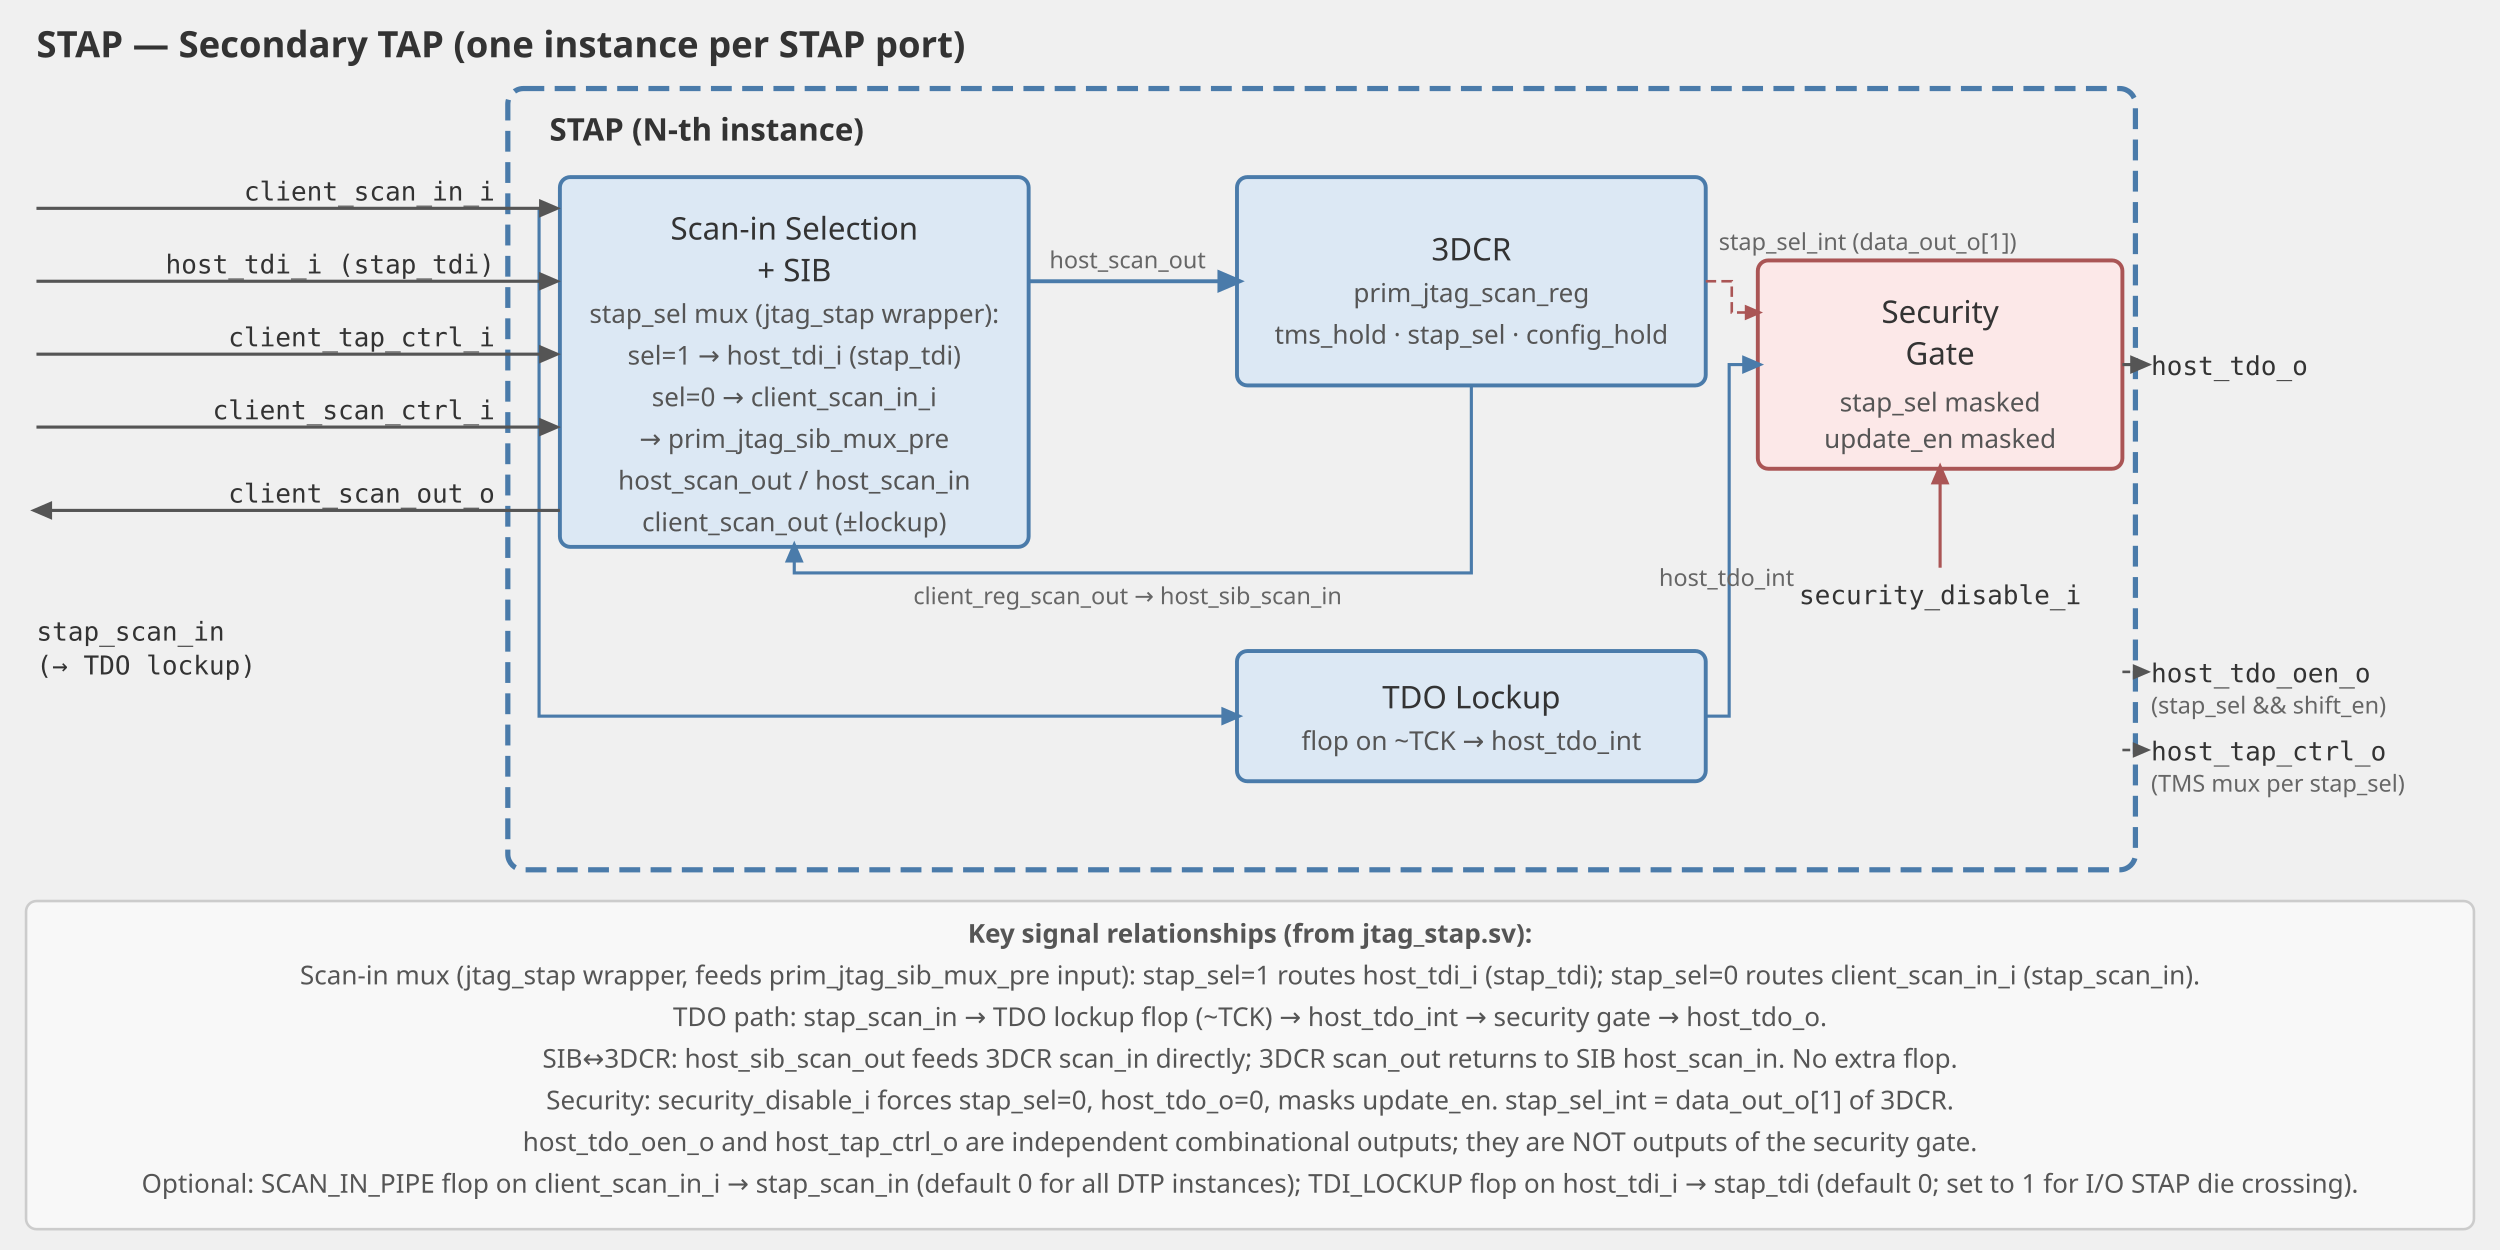
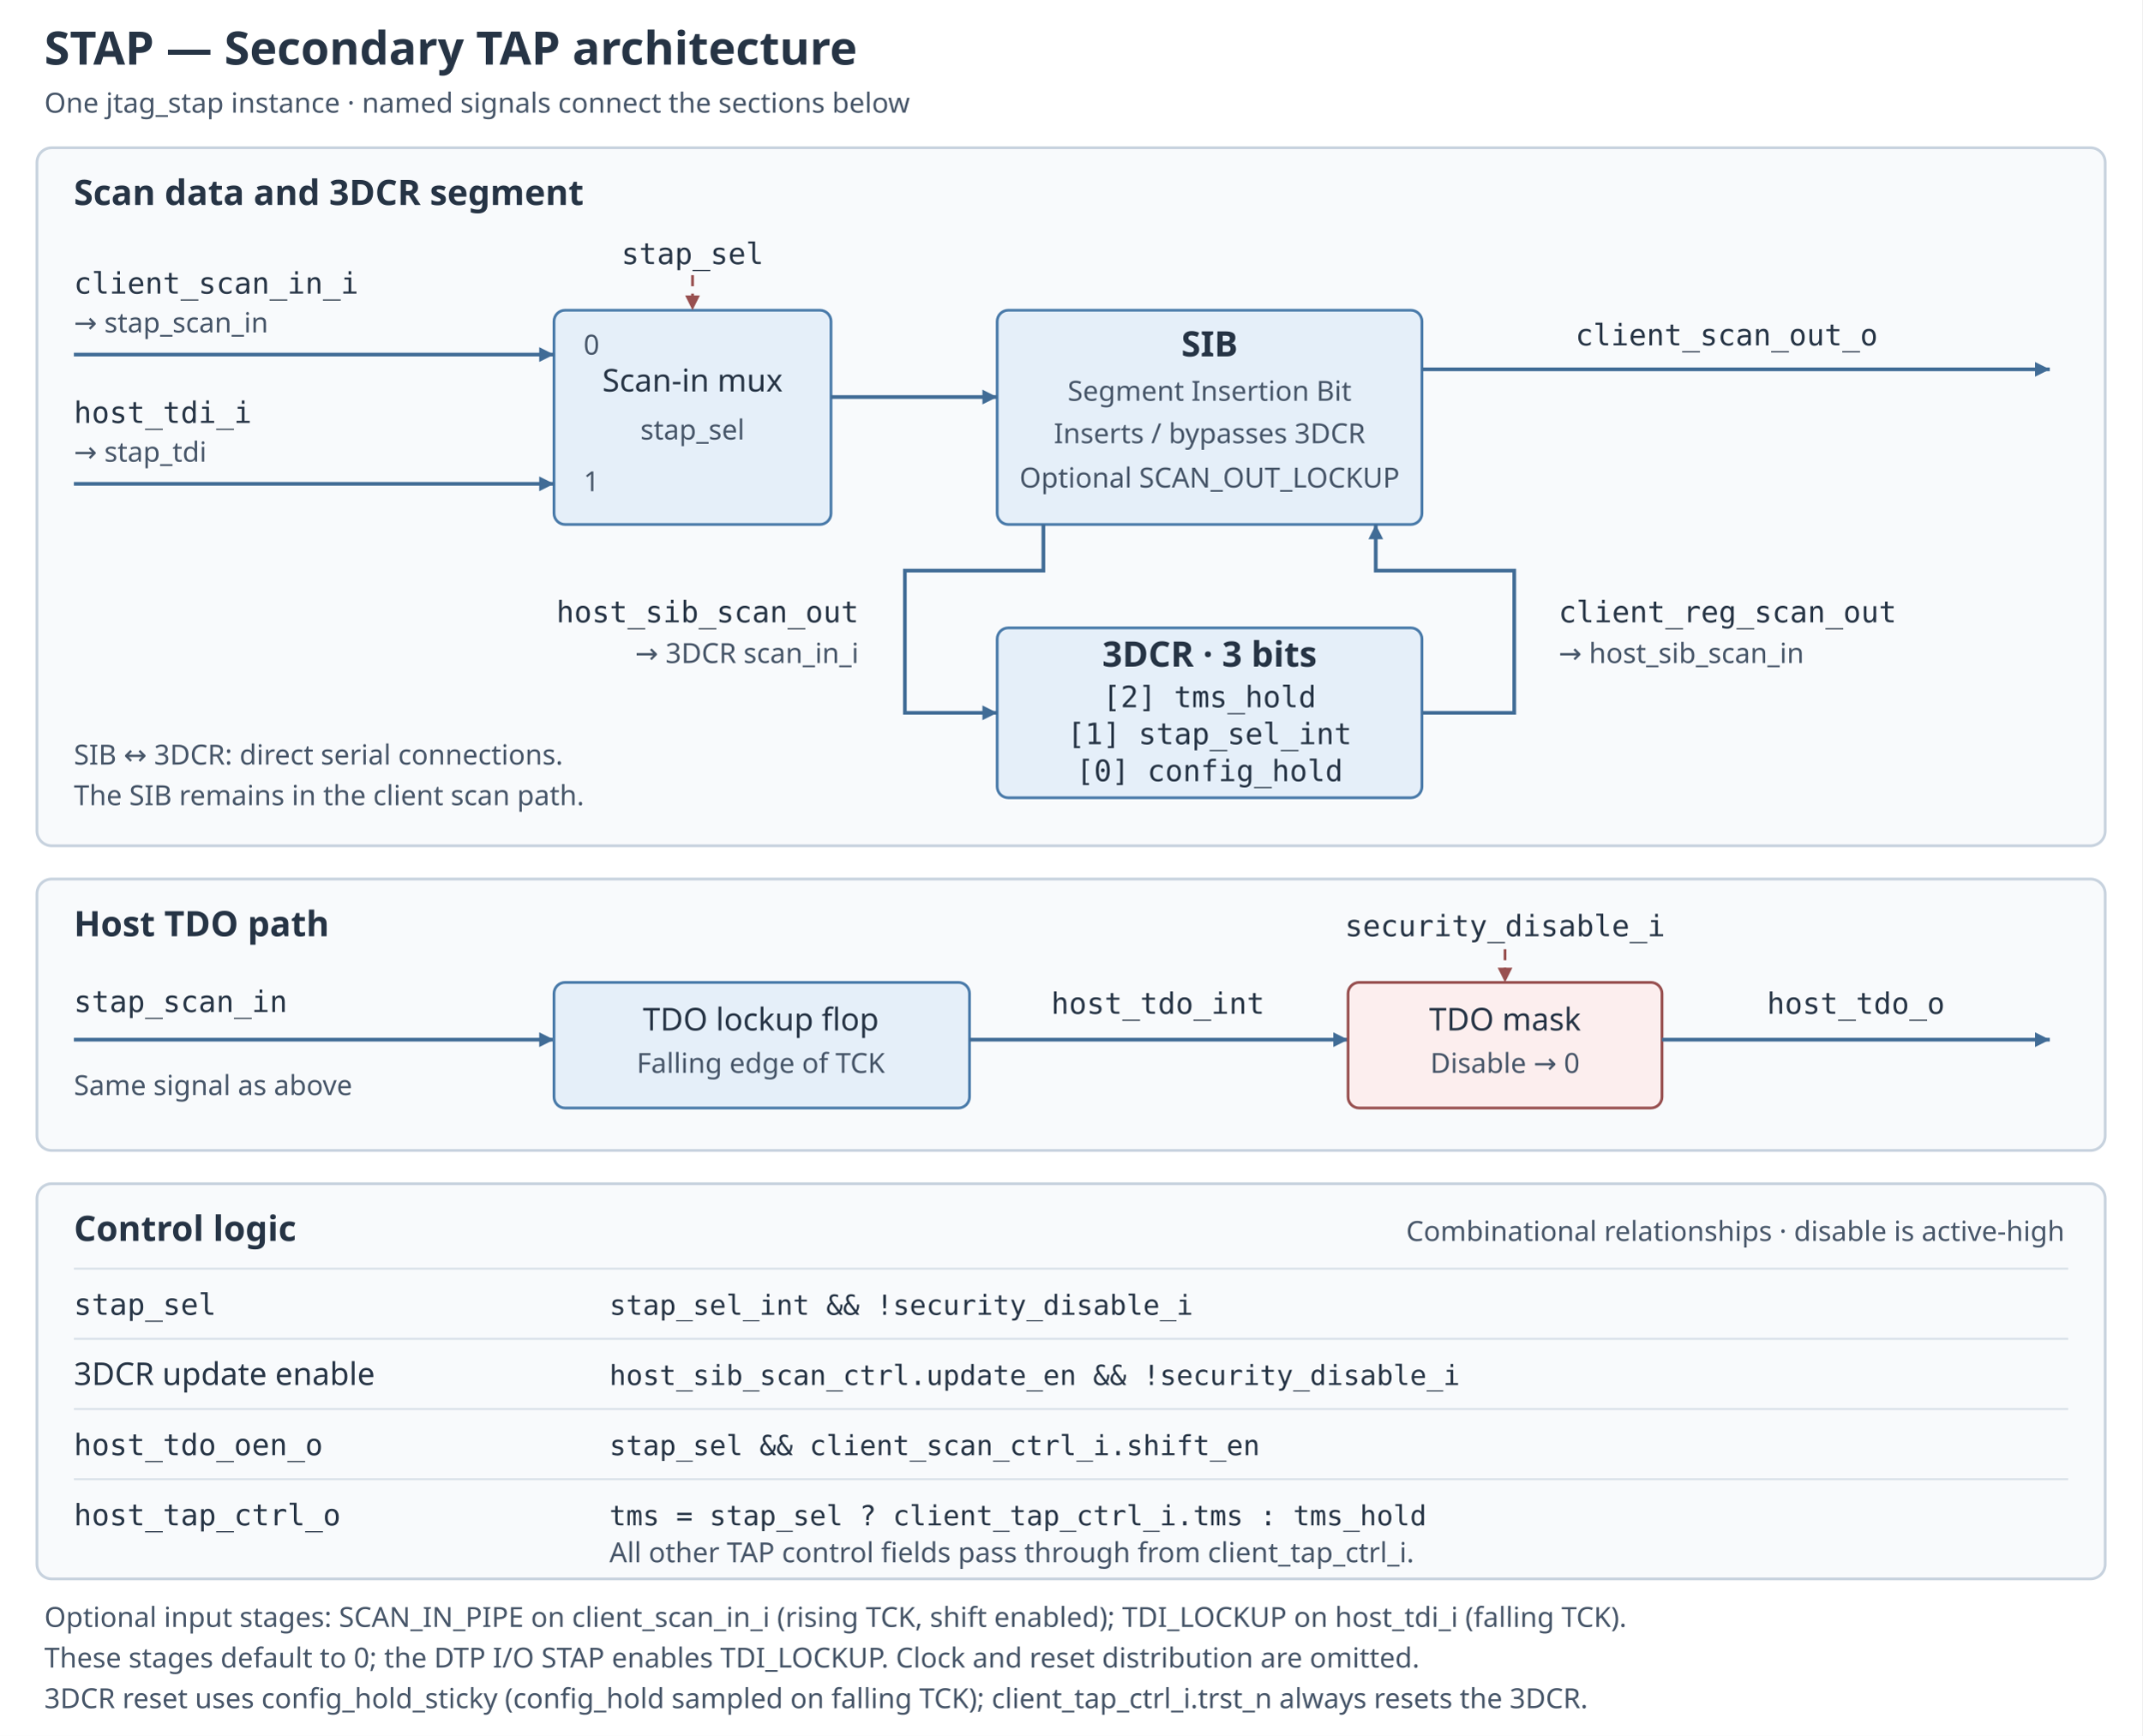
- <svg xmlns="http://www.w3.org/2000/svg" version="1.1" width="960" height="480" viewBox="0 0 960 480">
+ <svg xmlns="http://www.w3.org/2000/svg" version="1.1" width="1160" height="940" viewBox="0 0 1160 940" role="img" aria-labelledby="stap-title stap-desc">
  <defs>
    <style>
-       text { font-family: sans-serif; fill: #333333; }
-       .title  { font-size: 14px; font-weight: bold; }
-       .label  { font-size: 12px; }
-       .small  { font-size: 10px; fill: #555555; }
-       .port   { font-size: 10px; font-family: monospace; fill: #333333; }
-       .note   { font-size: 9px; fill: #666666; }
+       text { font-family: sans-serif; fill: #263445; font-size: 17px; }
+       .title { font-size: 25px; font-weight: bold; }
+       .heading { font-size: 19px; font-weight: bold; }
+       .small { font-size: 15px; fill: #465568; }
+       .signal { font-family: monospace; font-size: 16px; }
+       .formula { font-family: monospace; font-size: 15px; }
+       .panel { fill: #f8fafc; stroke: #c7d2de; stroke-width: 1.5; }
+       .block { fill: #e5eff9; stroke: #4a7baa; stroke-width: 1.5; }
+       .wire { fill: none; stroke: #416c96; stroke-width: 2; marker-end: url(#arrow); }
+       .control { fill: none; stroke: #985050; stroke-width: 1.5; stroke-dasharray: 6 4; marker-end: url(#control-arrow); }
    </style>
-     <marker id="arr" markerWidth="7" markerHeight="7" refX="5" refY="3" orient="auto">
-       <path d="M0,0 L0,6 L7,3 z" fill="#4a7baa" />
+     <marker id="arrow" markerWidth="8" markerHeight="8" refX="8" refY="4" orient="auto" markerUnits="userSpaceOnUse">
+       <path d="M0,0 L8,4 L0,8 Z" fill="#416c96" />
    </marker>
-     <marker id="arr-g" markerWidth="7" markerHeight="7" refX="5" refY="3" orient="auto">
-       <path d="M0,0 L0,6 L7,3 z" fill="#555555" />
-     </marker>
-     <marker id="arr-r" markerWidth="7" markerHeight="7" refX="5" refY="3" orient="auto">
-       <path d="M0,0 L0,6 L7,3 z" fill="#aa5555" />
+     <marker id="control-arrow" markerWidth="8" markerHeight="8" refX="8" refY="4" orient="auto" markerUnits="userSpaceOnUse">
+       <path d="M0,0 L8,4 L0,8 Z" fill="#985050" />
    </marker>
  </defs>
-   <text x="14" y="22" class="title">STAP — Secondary TAP (one instance per STAP port)</text>
-   <rect x="195" y="34" width="625" height="300" rx="6" fill="none" stroke="#4a7baa" stroke-width="2" stroke-dasharray="8 4" />
-   <text x="211" y="54" class="label" font-weight="bold" fill="#4a7baa">STAP (N-th instance)</text>
-   <rect x="215" y="68" width="180" height="142" rx="4" fill="#dce8f4" stroke="#4a7baa" stroke-width="1.5" />
-   <text x="305" y="92" class="label" text-anchor="middle">Scan-in Selection</text>
-   <text x="305" y="108" class="label" text-anchor="middle">+ SIB</text>
-   <text x="305" y="124" class="small" text-anchor="middle">stap_sel mux (jtag_stap wrapper):</text>
-   <text x="305" y="140" class="small" text-anchor="middle">sel=1 → host_tdi_i (stap_tdi)</text>
-   <text x="305" y="156" class="small" text-anchor="middle">sel=0 → client_scan_in_i</text>
-   <text x="305" y="172" class="small" text-anchor="middle">→ prim_jtag_sib_mux_pre</text>
-   <text x="305" y="188" class="small" text-anchor="middle">host_scan_out / host_scan_in</text>
-   <text x="305" y="204" class="small" text-anchor="middle">client_scan_out (±lockup)</text>
-   <rect x="475" y="68" width="180" height="80" rx="4" fill="#dce8f4" stroke="#4a7baa" stroke-width="1.5" />
-   <text x="565" y="100" class="label" text-anchor="middle">3DCR</text>
-   <text x="565" y="116" class="small" text-anchor="middle">prim_jtag_scan_reg</text>
-   <text x="565" y="132" class="small" text-anchor="middle">tms_hold · stap_sel · config_hold</text>
-   <line x1="395" y1="108" x2="475" y2="108" stroke="#4a7baa" stroke-width="1.5" marker-end="url(#arr)" />
-   <text x="433" y="103" class="note" text-anchor="middle">host_scan_out</text>
-   <polyline points="565,148 565,220 305,220 305,210" fill="none" stroke="#4a7baa" stroke-width="1.2" marker-end="url(#arr)" />
-   <text x="433" y="232" class="note" text-anchor="middle">client_reg_scan_out → host_sib_scan_in</text>
-   <rect x="475" y="250" width="180" height="50" rx="4" fill="#dce8f4" stroke="#4a7baa" stroke-width="1.5" />
-   <text x="565" y="272" class="label" text-anchor="middle">TDO Lockup</text>
-   <text x="565" y="288" class="small" text-anchor="middle">flop on ~TCK → host_tdo_int</text>
-   <polyline points="207,80 207,275 475,275" fill="none" stroke="#4a7baa" stroke-width="1.2" marker-end="url(#arr)" />
-   <text x="14" y="246" class="port">stap_scan_in</text>
-   <text x="14" y="259" class="port">(→ TDO lockup)</text>
-   <rect x="675" y="100" width="140" height="80" rx="4" fill="#fce8e8" stroke="#aa5555" stroke-width="1.5" />
-   <text x="745" y="124" class="label" text-anchor="middle" fill="#aa5555">Security</text>
-   <text x="745" y="140" class="label" text-anchor="middle" fill="#aa5555">Gate</text>
-   <text x="745" y="158" class="small" text-anchor="middle">stap_sel masked</text>
-   <text x="745" y="172" class="small" text-anchor="middle">update_en masked</text>
-   <polyline points="655,275 664,275 664,140 675,140" fill="none" stroke="#4a7baa" stroke-width="1.2" marker-end="url(#arr)" />
-   <text x="663" y="225" class="note" text-anchor="middle">host_tdo_int</text>
-   <line x1="745" y1="218" x2="745" y2="180" stroke="#aa5555" stroke-width="1.2" marker-end="url(#arr-r)" />
-   <text x="745" y="232" class="port" text-anchor="middle" fill="#aa5555">security_disable_i</text>
-   <polyline points="655,108 665,108 665,120 675,120" fill="none" stroke="#aa5555" stroke-width="1" stroke-dasharray="4 2" marker-end="url(#arr-r)" />
-   <text x="660" y="96" class="note" text-anchor="start">stap_sel_int (data_out_o[1])</text>
-   <text x="190" y="77" class="port" text-anchor="end">client_scan_in_i</text>
-   <line x1="14" y1="80" x2="213" y2="80" stroke="#555555" stroke-width="1.2" marker-end="url(#arr-g)" />
-   <text x="190" y="105" class="port" text-anchor="end">host_tdi_i  (stap_tdi)</text>
-   <line x1="14" y1="108" x2="213" y2="108" stroke="#555555" stroke-width="1.2" marker-end="url(#arr-g)" />
-   <text x="190" y="133" class="port" text-anchor="end">client_tap_ctrl_i</text>
-   <line x1="14" y1="136" x2="213" y2="136" stroke="#555555" stroke-width="1.2" marker-end="url(#arr-g)" />
-   <text x="190" y="161" class="port" text-anchor="end">client_scan_ctrl_i</text>
-   <line x1="14" y1="164" x2="213" y2="164" stroke="#555555" stroke-width="1.2" marker-end="url(#arr-g)" />
-   <text x="190" y="193" class="port" text-anchor="end">client_scan_out_o</text>
-   <line x1="215" y1="196" x2="14" y2="196" stroke="#555555" stroke-width="1.2" marker-end="url(#arr-g)" />
-   <text x="826" y="144" class="port">host_tdo_o</text>
-   <line x1="815" y1="140" x2="824" y2="140" stroke="#555555" stroke-width="1.2" marker-end="url(#arr-g)" />
-   <text x="826" y="262" class="port">host_tdo_oen_o</text>
-   <text x="826" y="274" class="note">(stap_sel &amp;&amp; shift_en)</text>
-   <line x1="815" y1="258" x2="824" y2="258" stroke="#555555" stroke-width="1" stroke-dasharray="3 2" marker-end="url(#arr-g)" />
-   <text x="826" y="292" class="port">host_tap_ctrl_o</text>
-   <text x="826" y="304" class="note">(TMS mux per stap_sel)</text>
-   <line x1="815" y1="288" x2="824" y2="288" stroke="#555555" stroke-width="1" stroke-dasharray="3 2" marker-end="url(#arr-g)" />
-   <rect x="10" y="346" width="940" height="126" rx="4" fill="#f8f8f8" stroke="#cccccc" stroke-width="1" />
-   <text x="480" y="362" class="small" text-anchor="middle" font-weight="bold">
-     Key signal relationships (from jtag_stap.sv):
-   </text>
-   <text x="480" y="378" class="small" text-anchor="middle">
-     Scan-in mux (jtag_stap wrapper, feeds prim_jtag_sib_mux_pre input): stap_sel=1 routes host_tdi_i (stap_tdi); stap_sel=0 routes client_scan_in_i (stap_scan_in).
-   </text>
-   <text x="480" y="394" class="small" text-anchor="middle">
-     TDO path: stap_scan_in → TDO lockup flop (~TCK) → host_tdo_int → security gate → host_tdo_o.
-   </text>
-   <text x="480" y="410" class="small" text-anchor="middle">
-     SIB↔3DCR: host_sib_scan_out feeds 3DCR scan_in directly; 3DCR scan_out returns to SIB host_scan_in. No extra flop.
-   </text>
-   <text x="480" y="426" class="small" text-anchor="middle">
-     Security: security_disable_i forces stap_sel=0, host_tdo_o=0, masks update_en. stap_sel_int = data_out_o[1] of 3DCR.
-   </text>
-   <text x="480" y="442" class="small" text-anchor="middle">
-     host_tdo_oen_o and host_tap_ctrl_o are independent combinational outputs; they are NOT outputs of the security gate.
-   </text>
-   <text x="480" y="458" class="small" text-anchor="middle">
-     Optional: SCAN_IN_PIPE flop on client_scan_in_i → stap_scan_in (default 0 for all DTP instances); TDI_LOCKUP flop on host_tdi_i → stap_tdi (default 0; set to 1 for I/O STAP die crossing).
-   </text>
+   <rect width="1160" height="940" fill="#ffffff" />
+   <text x="24" y="35" class="title">STAP — Secondary TAP architecture</text>
+   <text x="24" y="61" class="small">One jtag_stap instance · named signals connect the sections below</text>
+   <rect x="20" y="80" width="1120" height="378" rx="8" class="panel" />
+   <text x="40" y="111" class="heading">Scan data and 3DCR segment</text>
+   <rect x="300" y="168" width="150" height="116" rx="6" class="block" />
+   <text x="375" y="212" text-anchor="middle">Scan-in mux</text>
+   <text x="316" y="192" class="small">0</text>
+   <text x="316" y="266" class="small">1</text>
+   <text x="375" y="238" text-anchor="middle" class="small">stap_sel</text>
+   <text x="375" y="143" text-anchor="middle" class="signal">stap_sel</text>
+   <path d="M375,149 V168" class="control" />
+   <text x="40" y="159" class="signal">client_scan_in_i</text>
+   <text x="40" y="180" class="small">→ stap_scan_in</text>
+   <path d="M40,192 H300" class="wire" />
+   <text x="40" y="229" class="signal">host_tdi_i</text>
+   <text x="40" y="250" class="small">→ stap_tdi</text>
+   <path d="M40,262 H300" class="wire" />
+   <rect x="540" y="168" width="230" height="116" rx="6" class="block" />
+   <text x="655" y="193" text-anchor="middle" class="heading">SIB</text>
+   <text x="655" y="217" text-anchor="middle" class="small">Segment Insertion Bit</text>
+   <text x="655" y="240" text-anchor="middle" class="small">Inserts / bypasses 3DCR</text>
+   <text x="655" y="264" text-anchor="middle" class="small">Optional SCAN_OUT_LOCKUP</text>
+   <path d="M450,215 H540" class="wire" />
+   <path d="M770,200 H1110" class="wire" />
+   <text x="935" y="187" text-anchor="middle" class="signal">client_scan_out_o</text>
+   <rect x="540" y="340" width="230" height="92" rx="6" class="block" />
+   <text x="655" y="361" text-anchor="middle" class="heading">3DCR · 3 bits</text>
+   <text x="655" y="383" text-anchor="middle" class="signal">[2] tms_hold</text>
+   <text x="655" y="403" text-anchor="middle" class="signal">[1] stap_sel_int</text>
+   <text x="655" y="423" text-anchor="middle" class="signal">[0] config_hold</text>
+   <path d="M565,284 V309 H490 V386 H540" class="wire" />
+   <text x="465" y="337" text-anchor="end" class="signal">host_sib_scan_out</text>
+   <text x="465" y="359" text-anchor="end" class="small">→ 3DCR scan_in_i</text>
+   <path d="M770,386 H820 V309 H745 V284" class="wire" />
+   <text x="844" y="337" class="signal">client_reg_scan_out</text>
+   <text x="844" y="359" class="small">→ host_sib_scan_in</text>
+   <text x="40" y="414" class="small">SIB ↔ 3DCR: direct serial connections.</text>
+   <text x="40" y="436" class="small">The SIB remains in the client scan path.</text>
+   <rect x="20" y="476" width="1120" height="147" rx="8" class="panel" />
+   <text x="40" y="507" class="heading">Host TDO path</text>
+   <text x="40" y="548" class="signal">stap_scan_in</text>
+   <text x="40" y="593" class="small">Same signal as above</text>
+   <path d="M40,563 H300" class="wire" />
+   <rect x="300" y="532" width="225" height="68" rx="6" class="block" />
+   <text x="412" y="558" text-anchor="middle">TDO lockup flop</text>
+   <text x="412" y="581" text-anchor="middle" class="small">Falling edge of TCK</text>
+   <path d="M525,563 H730" class="wire" />
+   <text x="627" y="549" text-anchor="middle" class="signal">host_tdo_int</text>
+   <rect x="730" y="532" width="170" height="68" rx="6" fill="#fceeee" stroke="#985050" stroke-width="1.5" />
+   <text x="815" y="558" text-anchor="middle">TDO mask</text>
+   <text x="815" y="581" text-anchor="middle" class="small">Disable → 0</text>
+   <text x="815" y="507" text-anchor="middle" class="signal">security_disable_i</text>
+   <path d="M815,514 V532" class="control" />
+   <path d="M900,563 H1110" class="wire" />
+   <text x="1005" y="549" text-anchor="middle" class="signal">host_tdo_o</text>
+   <rect x="20" y="641" width="1120" height="214" rx="8" class="panel" />
+   <text x="40" y="672" class="heading">Control logic</text>
+   <text x="1118" y="672" text-anchor="end" class="small">Combinational relationships · disable is active-high</text>
+   <path d="M40,687 H1120 M40,725 H1120 M40,763 H1120 M40,801 H1120" stroke="#d8e0e8" fill="none" />
+   <text x="40" y="712" class="signal">stap_sel</text>
+   <text x="330" y="712" class="formula">stap_sel_int &amp;&amp; !security_disable_i</text>
+   <text x="40" y="750">3DCR update enable</text>
+   <text x="330" y="750" class="formula">host_sib_scan_ctrl.update_en &amp;&amp; !security_disable_i</text>
+   <text x="40" y="788" class="signal">host_tdo_oen_o</text>
+   <text x="330" y="788" class="formula">stap_sel &amp;&amp; client_scan_ctrl_i.shift_en</text>
+   <text x="40" y="826" class="signal">host_tap_ctrl_o</text>
+   <text x="330" y="826" class="formula">tms = stap_sel ? client_tap_ctrl_i.tms : tms_hold</text>
+   <text x="330" y="846" class="small">All other TAP control fields pass through from client_tap_ctrl_i.</text>
+   <text x="24" y="881" class="small">Optional input stages: SCAN_IN_PIPE on client_scan_in_i (rising TCK, shift enabled); TDI_LOCKUP on host_tdi_i (falling TCK).</text>
+   <text x="24" y="903" class="small">These stages default to 0; the DTP I/O STAP enables TDI_LOCKUP. Clock and reset distribution are omitted.</text>
+   <text x="24" y="925" class="small">3DCR reset uses config_hold_sticky (config_hold sampled on falling TCK); client_tap_ctrl_i.trst_n always resets the 3DCR.</text>
</svg>
